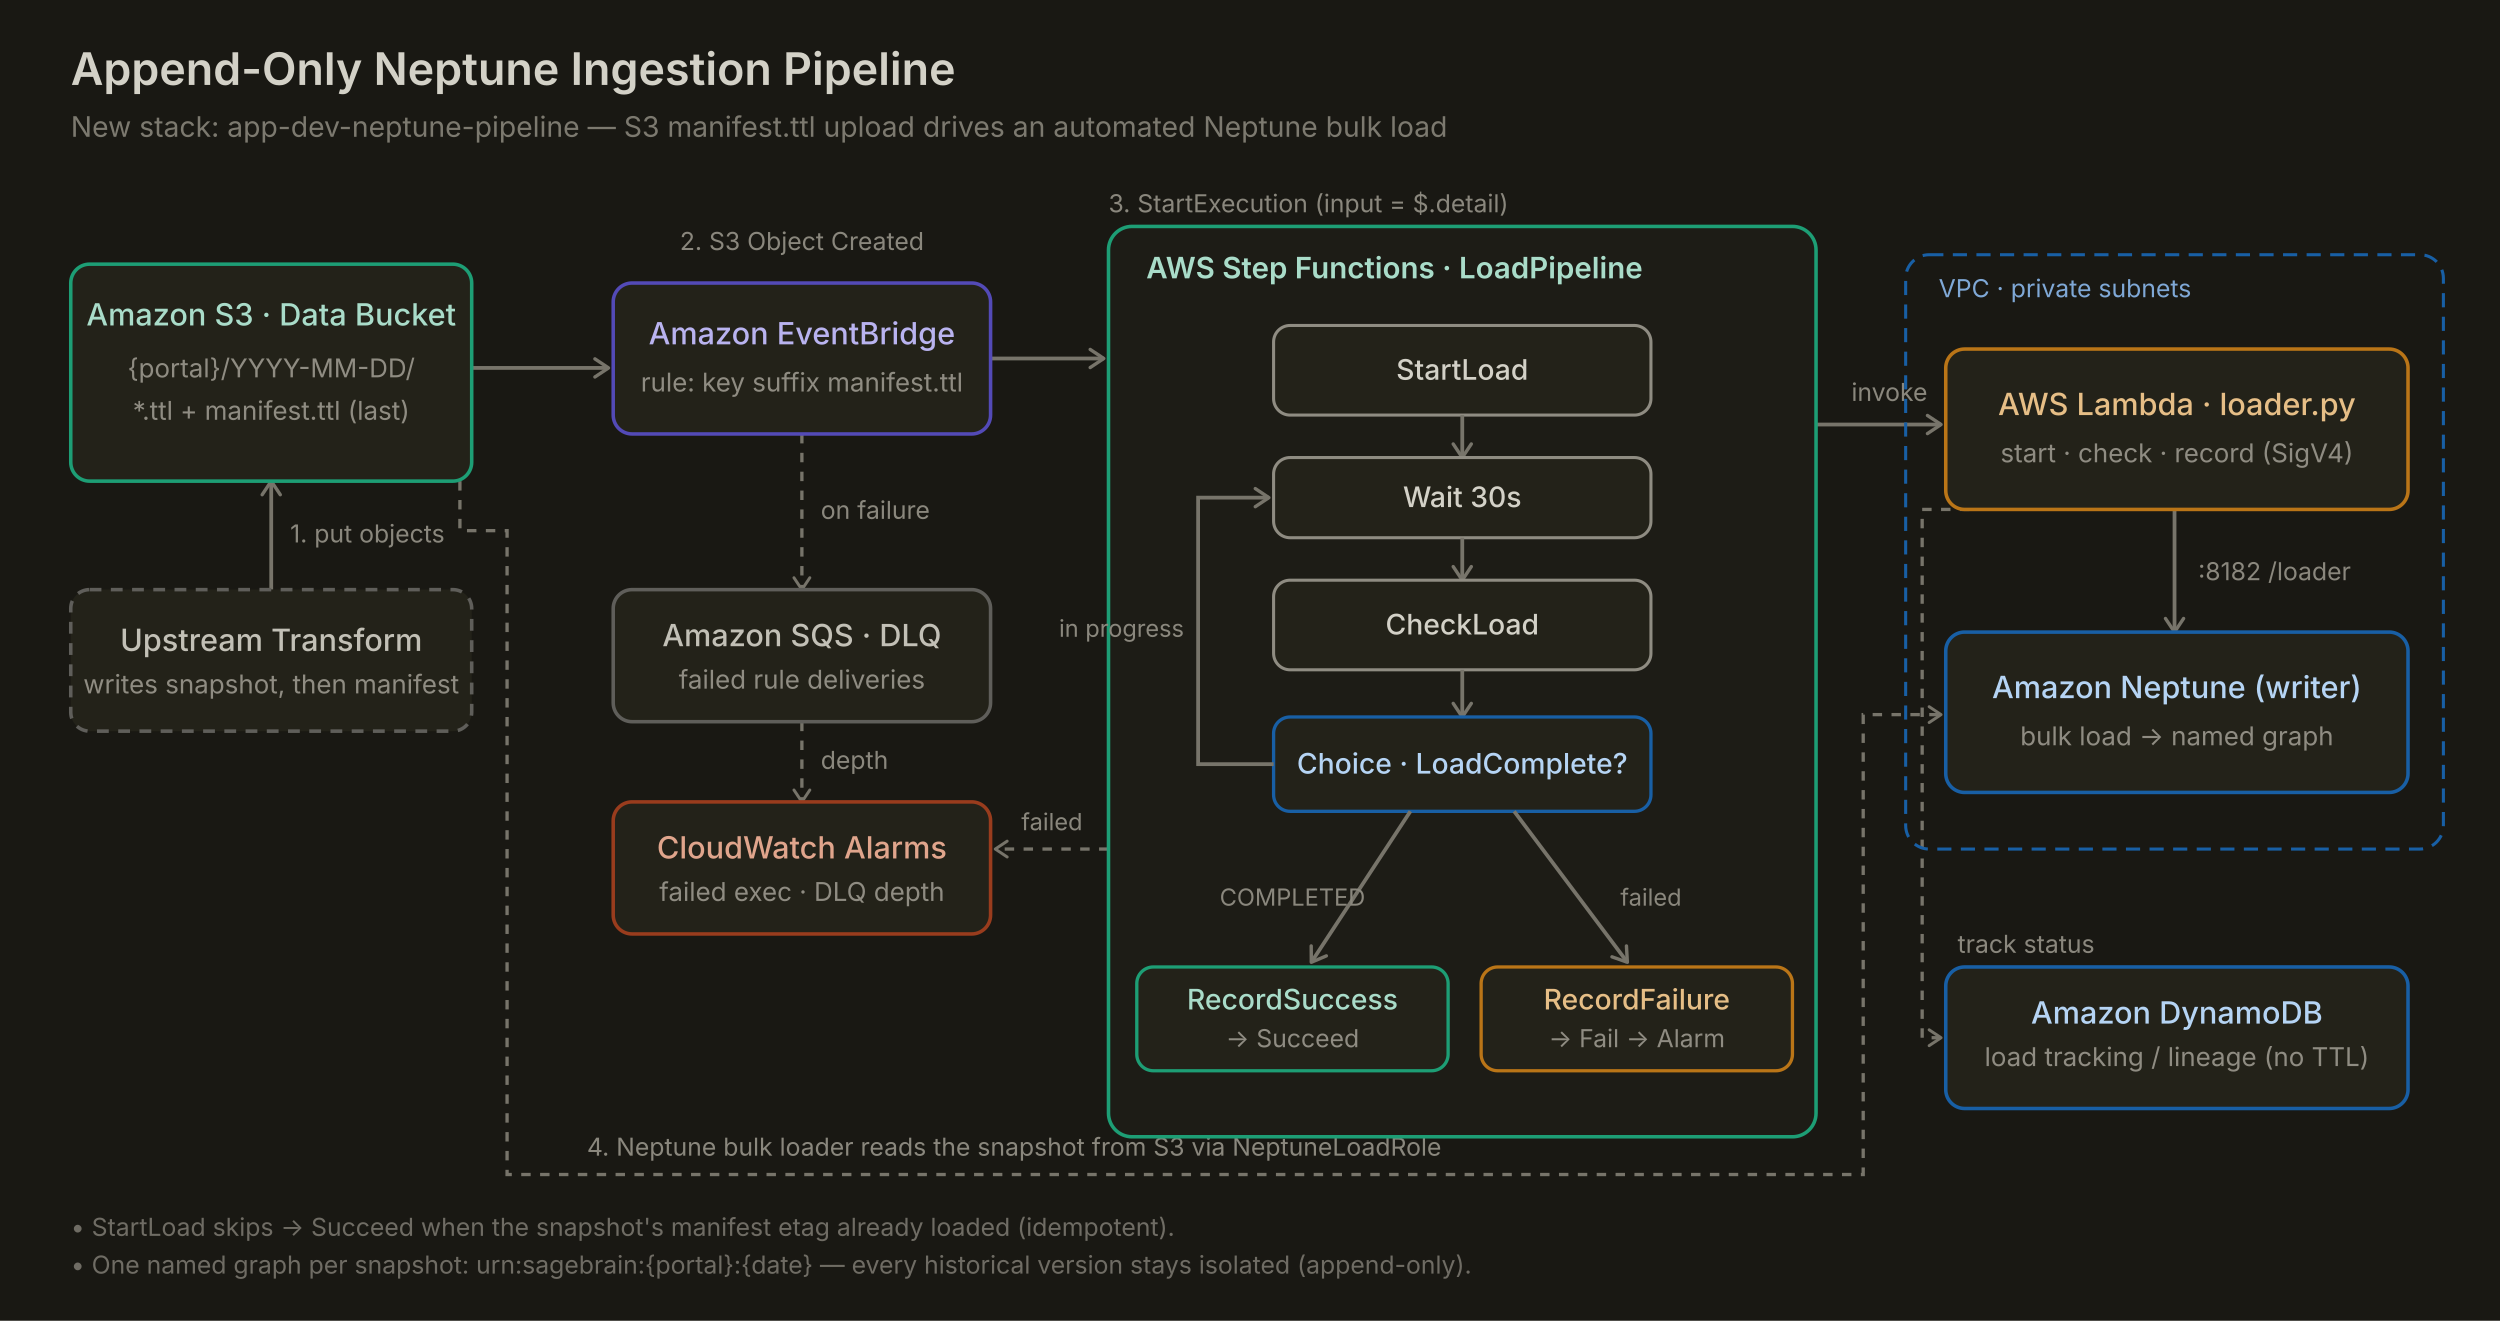
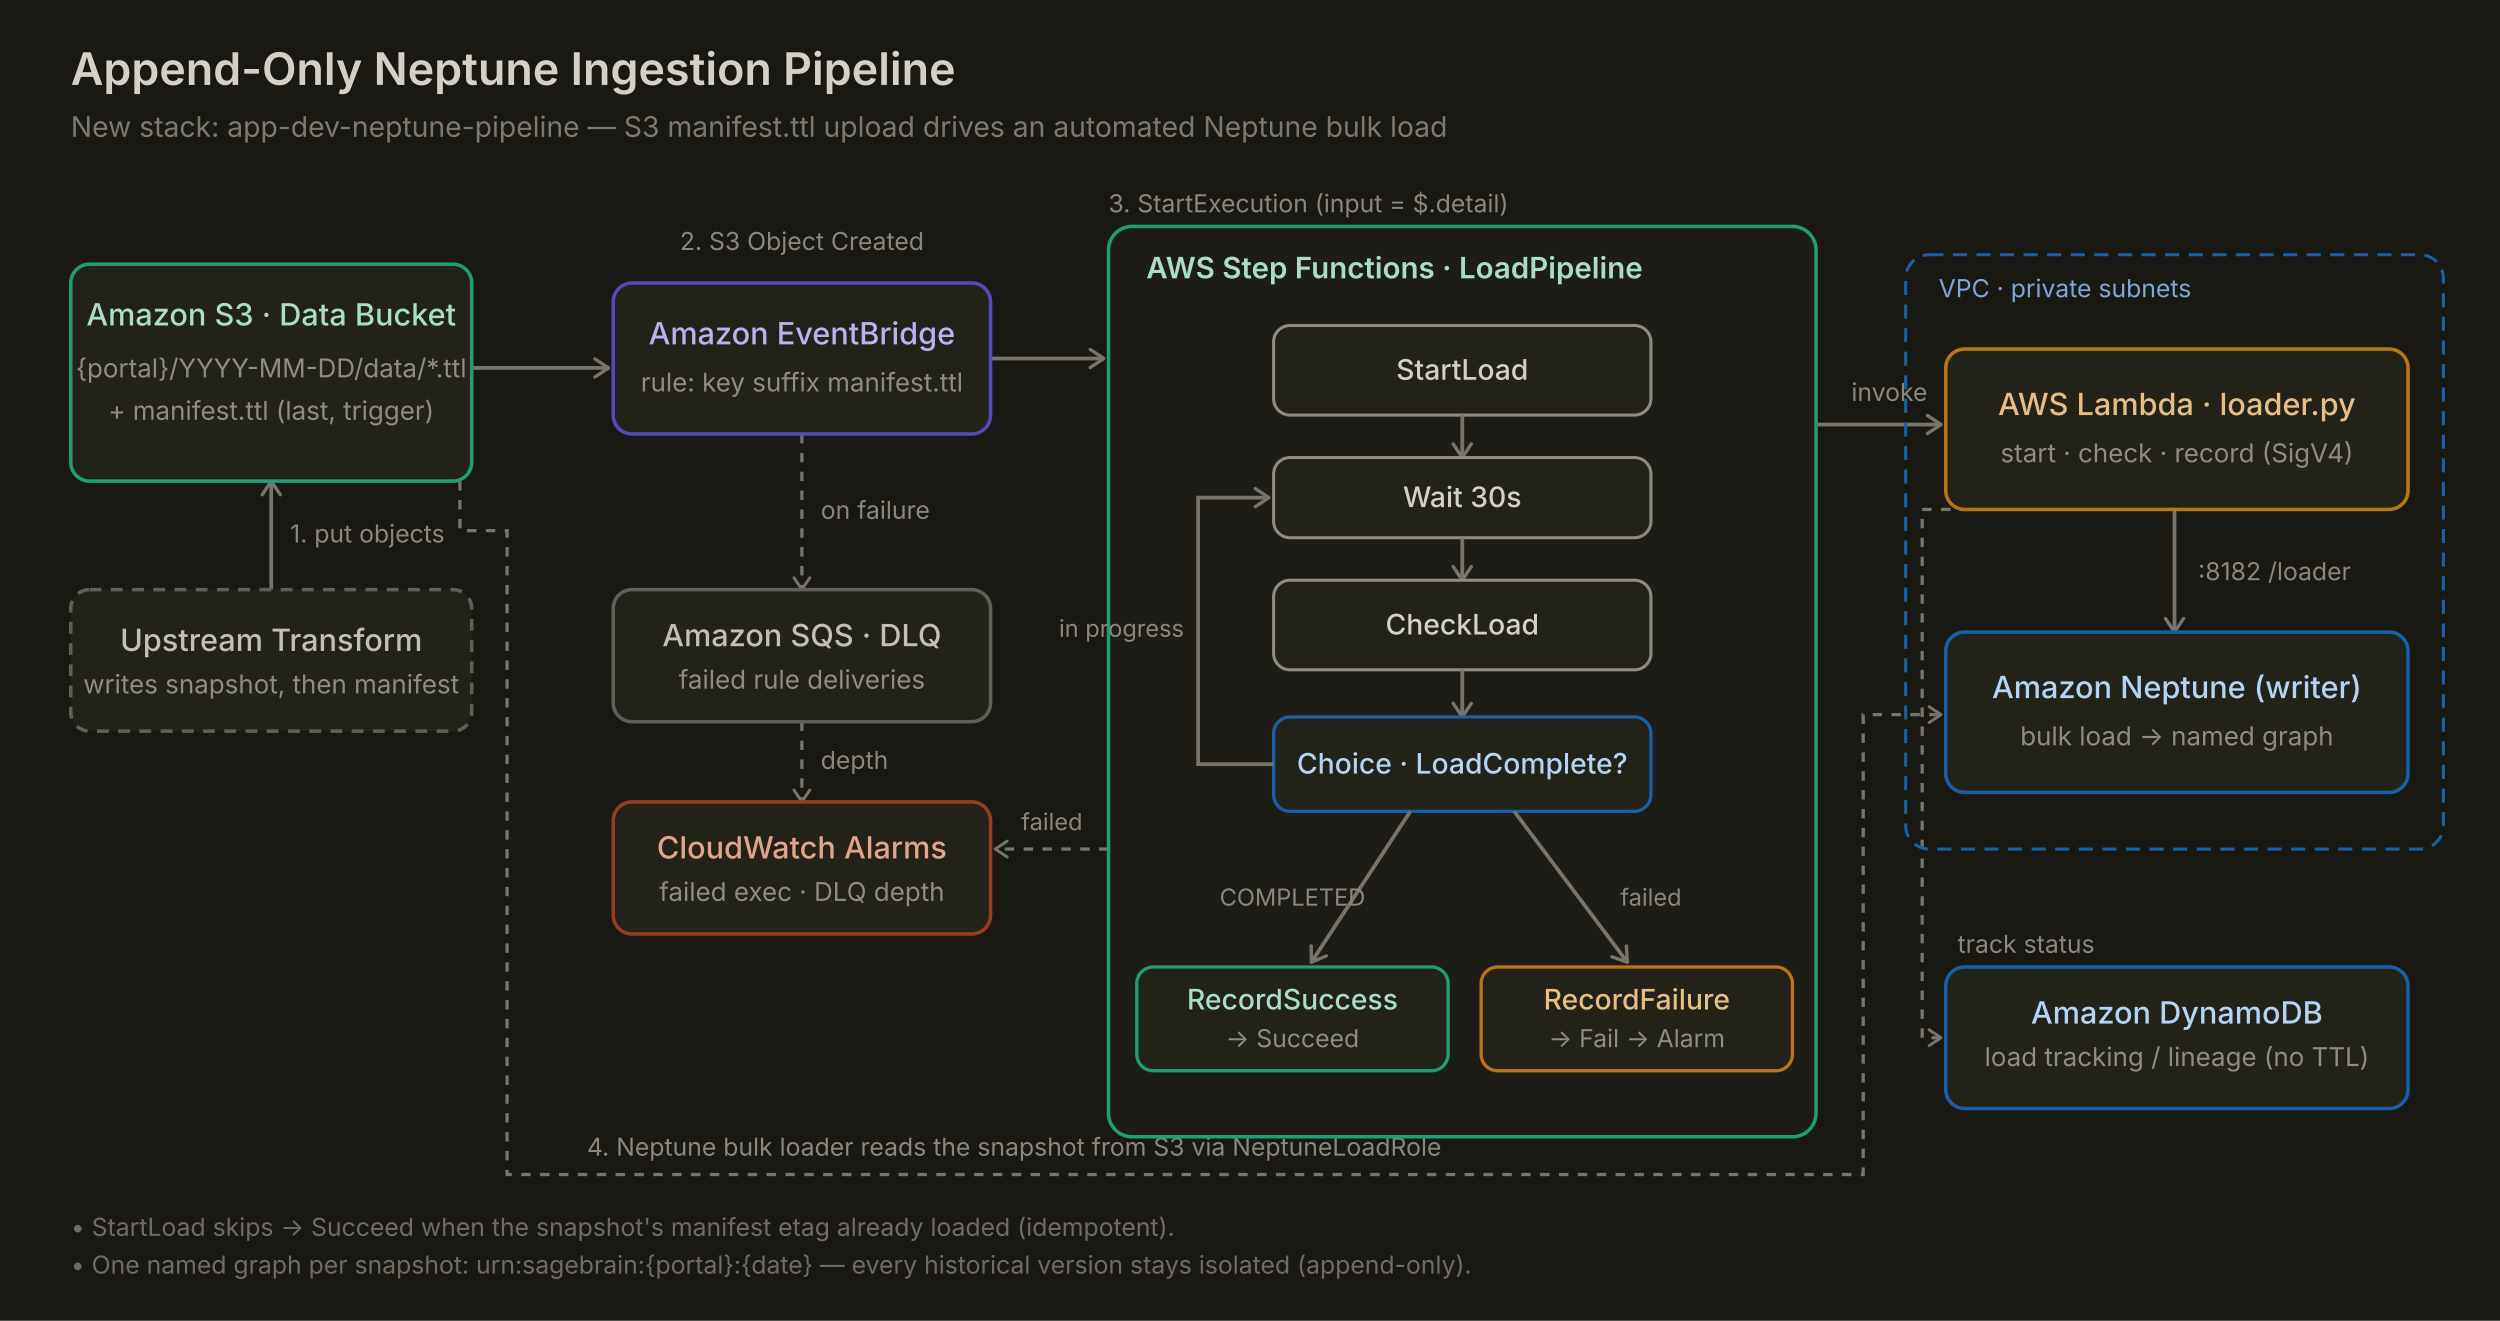
<svg xmlns="http://www.w3.org/2000/svg" width="100%" viewBox="0 0 1060 560">
  <defs>
    <marker id="arrow" viewBox="0 0 10 10" refX="8" refY="5" markerWidth="6" markerHeight="6" orient="auto-start-reverse">
      <path d="M2 1L8 5L2 9" fill="none" stroke="context-stroke" stroke-width="1.5" stroke-linecap="round" stroke-linejoin="round" />
    </marker>
    <style>
      text { font-family: "Anthropic Sans", -apple-system, "system-ui", "Segoe UI", sans-serif; }
      .node { fill: #232219; }
      .flow { fill: none; stroke: #77746a; stroke-width: 1.6; }
      .flow-d { fill: none; stroke: #77746a; stroke-width: 1.4; stroke-dasharray: 4 4; }
    </style>
  </defs>
  <rect x="0" y="0" width="1060" height="560" fill="#191813" />
  <text x="30" y="36" text-anchor="start" style="fill:#d3d1c7;font-size:19px;font-weight:600">Append-Only Neptune Ingestion Pipeline</text>
  <text x="30" y="58" text-anchor="start" style="fill:#7c796f;font-size:12px;font-weight:400">New stack: app-dev-neptune-pipeline — S3 manifest.ttl upload drives an automated Neptune bulk load</text>
  <path class="flow" d="M115 250 V204" marker-end="url(#arrow)" />
  <text x="123" y="230" text-anchor="start" style="fill:#8a877d;font-size:10.5px">1. put objects</text>
  <path class="flow" d="M200 156 H258" marker-end="url(#arrow)" />
  <text x="340" y="106" text-anchor="middle" style="fill:#8a877d;font-size:10.5px">2. S3 Object Created</text>
  <path class="flow" d="M420 152 H468" marker-end="url(#arrow)" />
  <text x="470" y="90" text-anchor="start" style="fill:#8a877d;font-size:10.5px">3. StartExecution (input = $.detail)</text>
  <path class="flow-d" d="M340 184 V250" marker-end="url(#arrow)" />
  <text x="348" y="220" text-anchor="start" style="fill:#8a877d;font-size:10.5px">on failure</text>
  <path class="flow-d" d="M340 306 V340" marker-end="url(#arrow)" />
  <text x="348" y="326" text-anchor="start" style="fill:#8a877d;font-size:10.5px">depth</text>
  <path class="flow-d" d="M470 360 H422" marker-end="url(#arrow)" />
  <text x="446" y="352" text-anchor="middle" style="fill:#8a877d;font-size:10px">failed</text>
  <path class="flow" d="M770 180 H823" marker-end="url(#arrow)" />
  <text x="785" y="170" text-anchor="start" style="fill:#8a877d;font-size:10.5px">invoke</text>
  <path class="flow" d="M922 216 V268" marker-end="url(#arrow)" />
  <text x="932" y="246" text-anchor="start" style="fill:#8a877d;font-size:10.5px">:8182 /loader</text>
  <path class="flow-d" d="M835 216 H815 V440 H823" marker-end="url(#arrow)" />
  <text x="830" y="404" text-anchor="start" style="fill:#8a877d;font-size:10.5px">track status</text>
  <path class="flow-d" d="M195 204 V225 H215 V498 H790 V303 H823" marker-end="url(#arrow)" />
  <text x="430" y="490" text-anchor="middle" style="fill:#8a877d;font-size:10.5px">4. Neptune bulk loader reads the snapshot from S3 via NeptuneLoadRole</text>
  <rect class="node" x="30" y="112" width="170" height="92" rx="8" stroke="#1D9E75" stroke-width="1.5" />
  <text x="115" y="138" text-anchor="middle" style="fill:#a9dcc9;font-size:13px;font-weight:500">Amazon S3 · Data Bucket</text>
-   <text x="115" y="160" text-anchor="middle" style="fill:#8f8c82;font-size:11px">{portal}/YYYY-MM-DD/</text>
-   <text x="115" y="178" text-anchor="middle" style="fill:#8f8c82;font-size:11px">*.ttl  +  manifest.ttl (last)</text>
+   <text x="115" y="160" text-anchor="middle" style="fill:#8f8c82;font-size:11px">{portal}/YYYY-MM-DD/data/*.ttl</text>
+   <text x="115" y="178" text-anchor="middle" style="fill:#8f8c82;font-size:11px">+ manifest.ttl (last, trigger)</text>
  <rect class="node" x="30" y="250" width="170" height="60" rx="8" stroke="#5F5E5A" stroke-width="1.5" stroke-dasharray="5 4" />
  <text x="115" y="276" text-anchor="middle" style="fill:#c2c0b6;font-size:13px;font-weight:500">Upstream Transform</text>
  <text x="115" y="294" text-anchor="middle" style="fill:#8f8c82;font-size:11px">writes snapshot, then manifest</text>
  <rect class="node" x="260" y="120" width="160" height="64" rx="8" stroke="#534AB7" stroke-width="1.5" />
  <text x="340" y="146" text-anchor="middle" style="fill:#b9b3ef;font-size:13px;font-weight:500">Amazon EventBridge</text>
  <text x="340" y="166" text-anchor="middle" style="fill:#8f8c82;font-size:11px">rule: key suffix manifest.ttl</text>
  <rect class="node" x="260" y="250" width="160" height="56" rx="8" stroke="#5F5E5A" stroke-width="1.5" />
  <text x="340" y="274" text-anchor="middle" style="fill:#c2c0b6;font-size:13px;font-weight:500">Amazon SQS · DLQ</text>
  <text x="340" y="292" text-anchor="middle" style="fill:#8f8c82;font-size:11px">failed rule deliveries</text>
  <rect class="node" x="260" y="340" width="160" height="56" rx="8" stroke="#993C1D" stroke-width="1.5" />
  <text x="340" y="364" text-anchor="middle" style="fill:#e0a58c;font-size:13px;font-weight:500">CloudWatch Alarms</text>
  <text x="340" y="382" text-anchor="middle" style="fill:#8f8c82;font-size:11px">failed exec · DLQ depth</text>
  <rect x="470" y="96" width="300" height="386" rx="10" fill="#1d1c16" stroke="#1D9E75" stroke-width="1.5" />
  <text x="486" y="118" text-anchor="start" style="fill:#a9dcc9;font-size:12.5px;font-weight:600">AWS Step Functions · LoadPipeline</text>
  <rect class="node" x="540" y="138" width="160" height="38" rx="7" stroke="#8f8c82" stroke-width="1.3" />
  <text x="620" y="161" text-anchor="middle" style="fill:#d3d1c7;font-size:12px;font-weight:500">StartLoad</text>
  <path class="flow" d="M620 176 V194" marker-end="url(#arrow)" />
  <rect class="node" x="540" y="194" width="160" height="34" rx="7" stroke="#8f8c82" stroke-width="1.3" />
  <text x="620" y="215" text-anchor="middle" style="fill:#d3d1c7;font-size:12px;font-weight:500">Wait 30s</text>
  <path class="flow" d="M620 228 V246" marker-end="url(#arrow)" />
  <rect class="node" x="540" y="246" width="160" height="38" rx="7" stroke="#8f8c82" stroke-width="1.3" />
  <text x="620" y="269" text-anchor="middle" style="fill:#d3d1c7;font-size:12px;font-weight:500">CheckLoad</text>
  <path class="flow" d="M620 284 V304" marker-end="url(#arrow)" />
  <rect class="node" x="540" y="304" width="160" height="40" rx="7" stroke="#185FA5" stroke-width="1.4" />
  <text x="620" y="328" text-anchor="middle" style="fill:#b5d4f4;font-size:12px;font-weight:500">Choice · LoadComplete?</text>
  <path class="flow" d="M540 324 H508 V211 H538" marker-end="url(#arrow)" />
  <text x="502" y="270" text-anchor="end" style="fill:#8a877d;font-size:10px">in progress</text>
  <path class="flow" d="M598 344 L556 408" marker-end="url(#arrow)" />
  <text x="548" y="384" text-anchor="middle" style="fill:#8a877d;font-size:10px">COMPLETED</text>
  <path class="flow" d="M642 344 L690 408" marker-end="url(#arrow)" />
  <text x="700" y="384" text-anchor="middle" style="fill:#8a877d;font-size:10px">failed</text>
  <rect class="node" x="482" y="410" width="132" height="44" rx="7" stroke="#1D9E75" stroke-width="1.4" />
  <text x="548" y="428" text-anchor="middle" style="fill:#a9dcc9;font-size:12px;font-weight:500">RecordSuccess</text>
  <text x="548" y="444" text-anchor="middle" style="fill:#8f8c82;font-size:10.5px">→ Succeed</text>
  <rect class="node" x="628" y="410" width="132" height="44" rx="7" stroke="#BA7517" stroke-width="1.4" />
  <text x="694" y="428" text-anchor="middle" style="fill:#e6be86;font-size:12px;font-weight:500">RecordFailure</text>
  <text x="694" y="444" text-anchor="middle" style="fill:#8f8c82;font-size:10.5px">→ Fail → Alarm</text>
  <rect x="808" y="108" width="228" height="252" rx="10" fill="none" stroke="#185FA5" stroke-width="1.3" stroke-dasharray="6 4" />
  <text x="822" y="126" text-anchor="start" style="fill:#7fa8d6;font-size:10.5px">VPC · private subnets</text>
  <rect class="node" x="825" y="148" width="196" height="68" rx="8" stroke="#BA7517" stroke-width="1.5" />
  <text x="923" y="176" text-anchor="middle" style="fill:#e6be86;font-size:13px;font-weight:500">AWS Lambda · loader.py</text>
  <text x="923" y="196" text-anchor="middle" style="fill:#8f8c82;font-size:11px">start · check · record  (SigV4)</text>
  <rect class="node" x="825" y="268" width="196" height="68" rx="8" stroke="#185FA5" stroke-width="1.5" />
  <text x="923" y="296" text-anchor="middle" style="fill:#b5d4f4;font-size:13px;font-weight:500">Amazon Neptune (writer)</text>
  <text x="923" y="316" text-anchor="middle" style="fill:#8f8c82;font-size:11px">bulk load → named graph</text>
  <rect class="node" x="825" y="410" width="196" height="60" rx="8" stroke="#185FA5" stroke-width="1.5" />
  <text x="923" y="434" text-anchor="middle" style="fill:#b5d4f4;font-size:13px;font-weight:500">Amazon DynamoDB</text>
  <text x="923" y="452" text-anchor="middle" style="fill:#8f8c82;font-size:11px">load tracking / lineage (no TTL)</text>
  <text x="30" y="524" text-anchor="start" style="fill:#6f6c64;font-size:10.5px">• StartLoad skips → Succeed when the snapshot's manifest etag already loaded (idempotent).</text>
  <text x="30" y="540" text-anchor="start" style="fill:#6f6c64;font-size:10.5px">• One named graph per snapshot: urn:sagebrain:{portal}:{date} — every historical version stays isolated (append-only).</text>
</svg>
